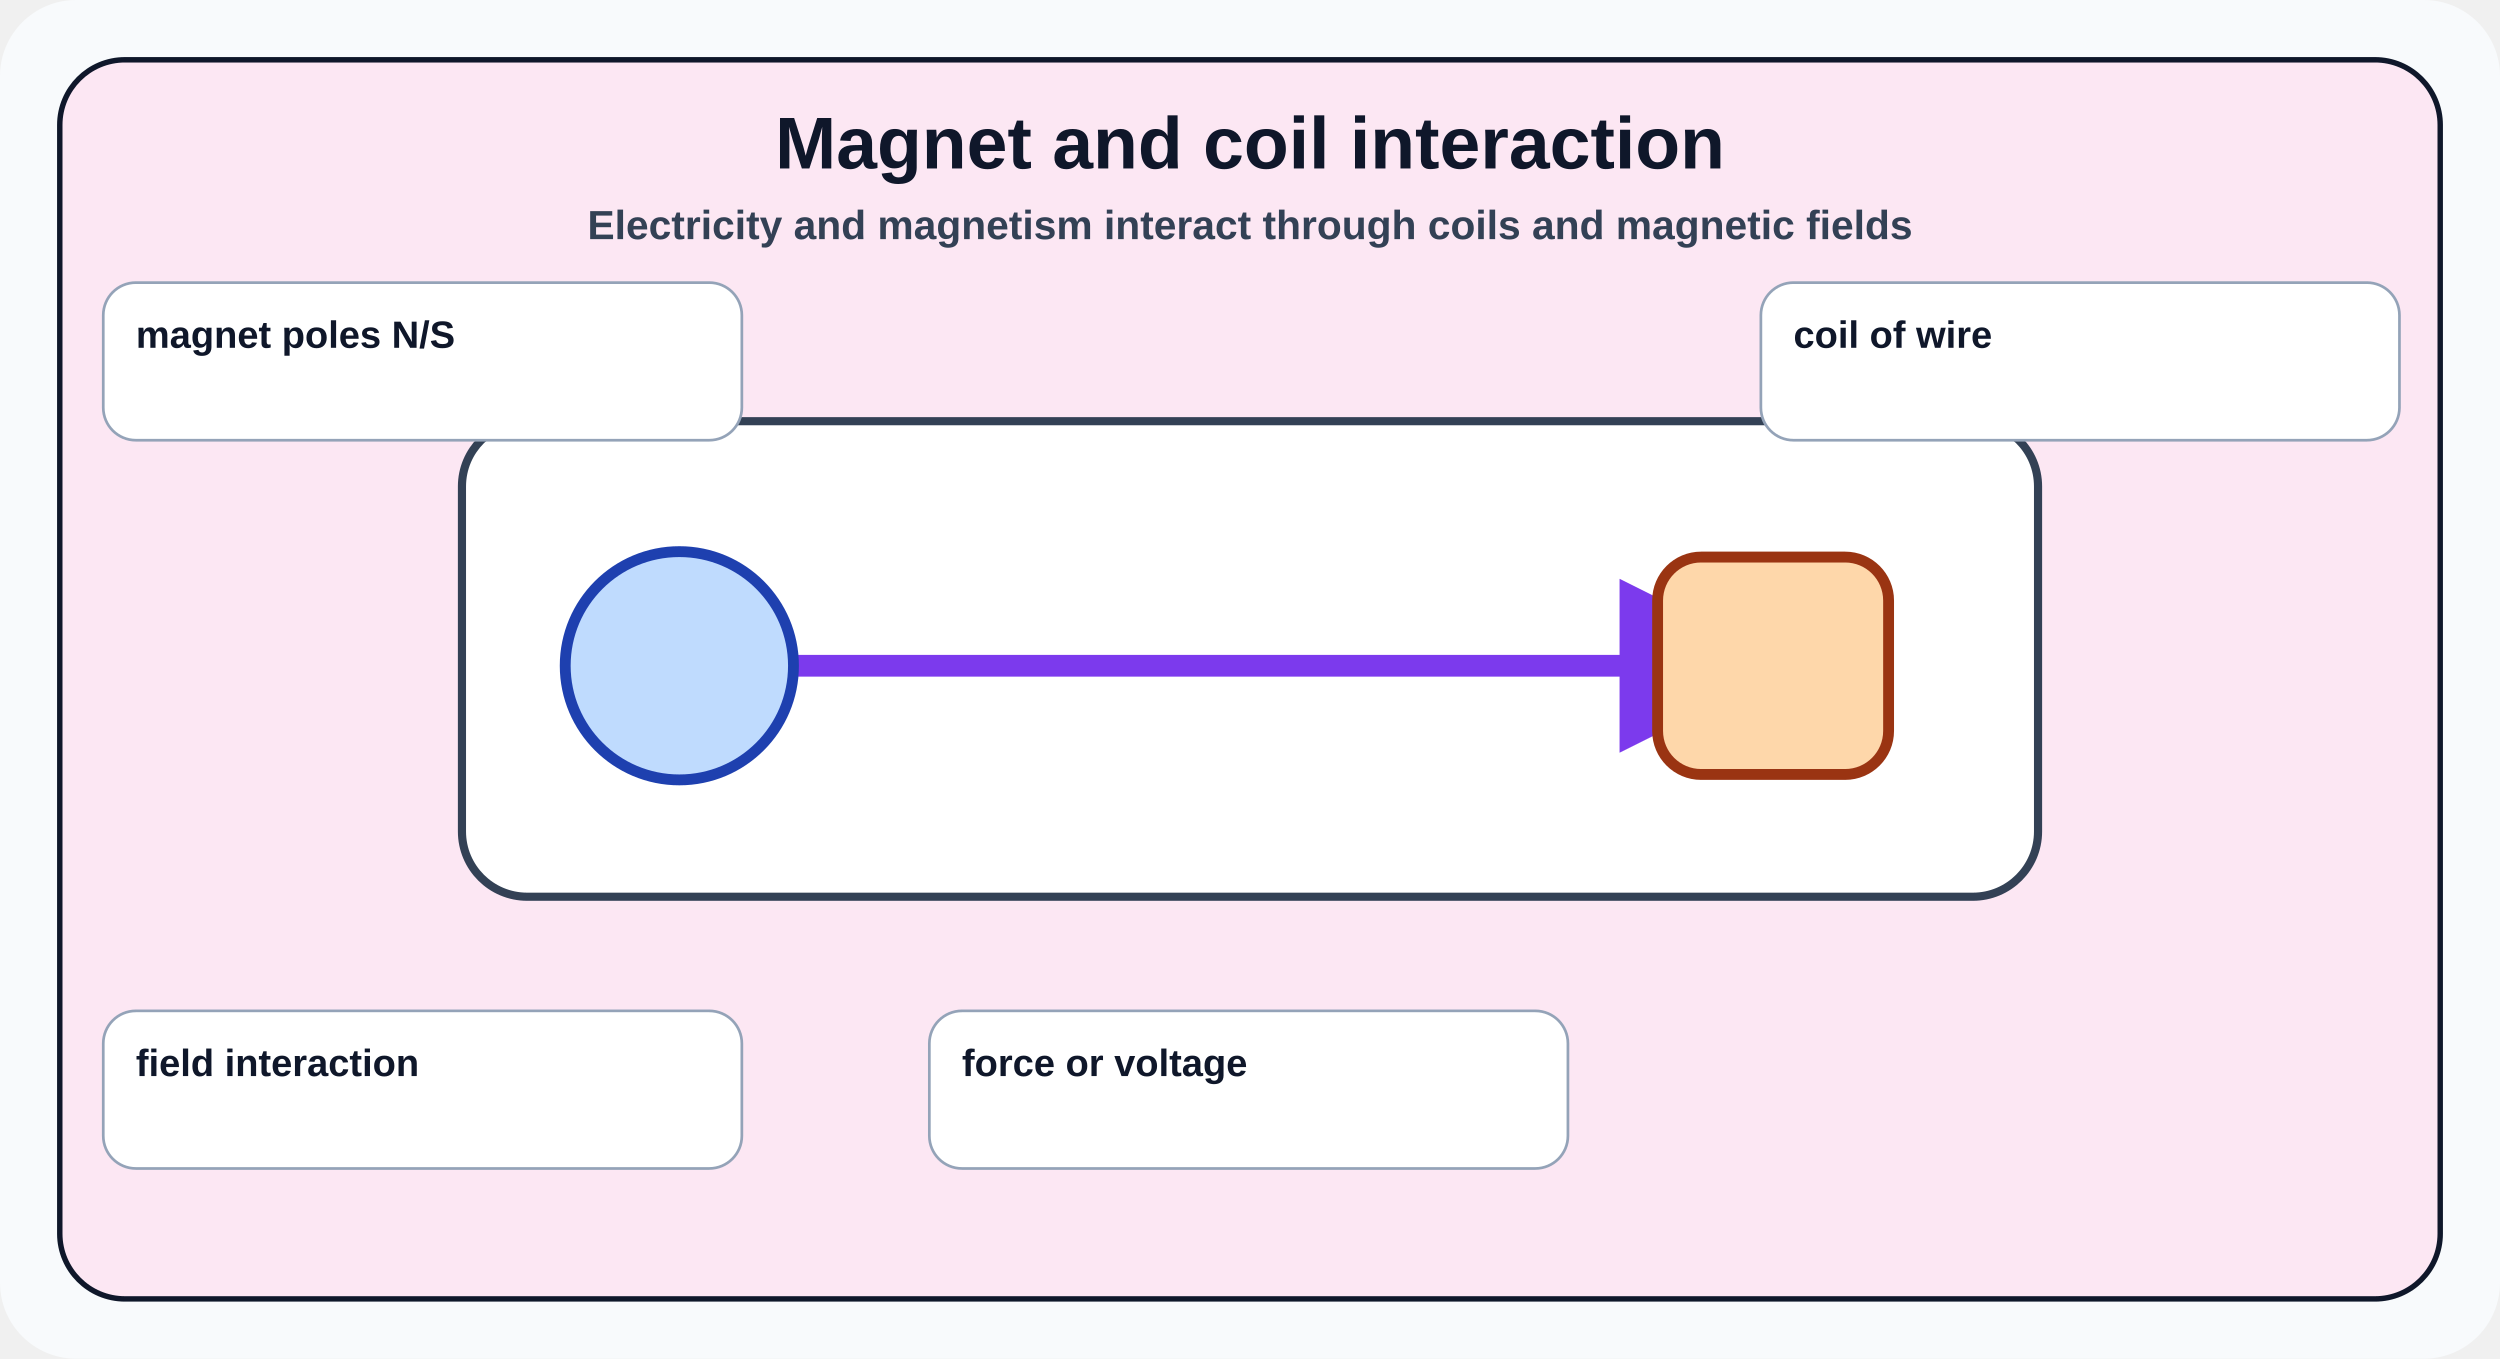
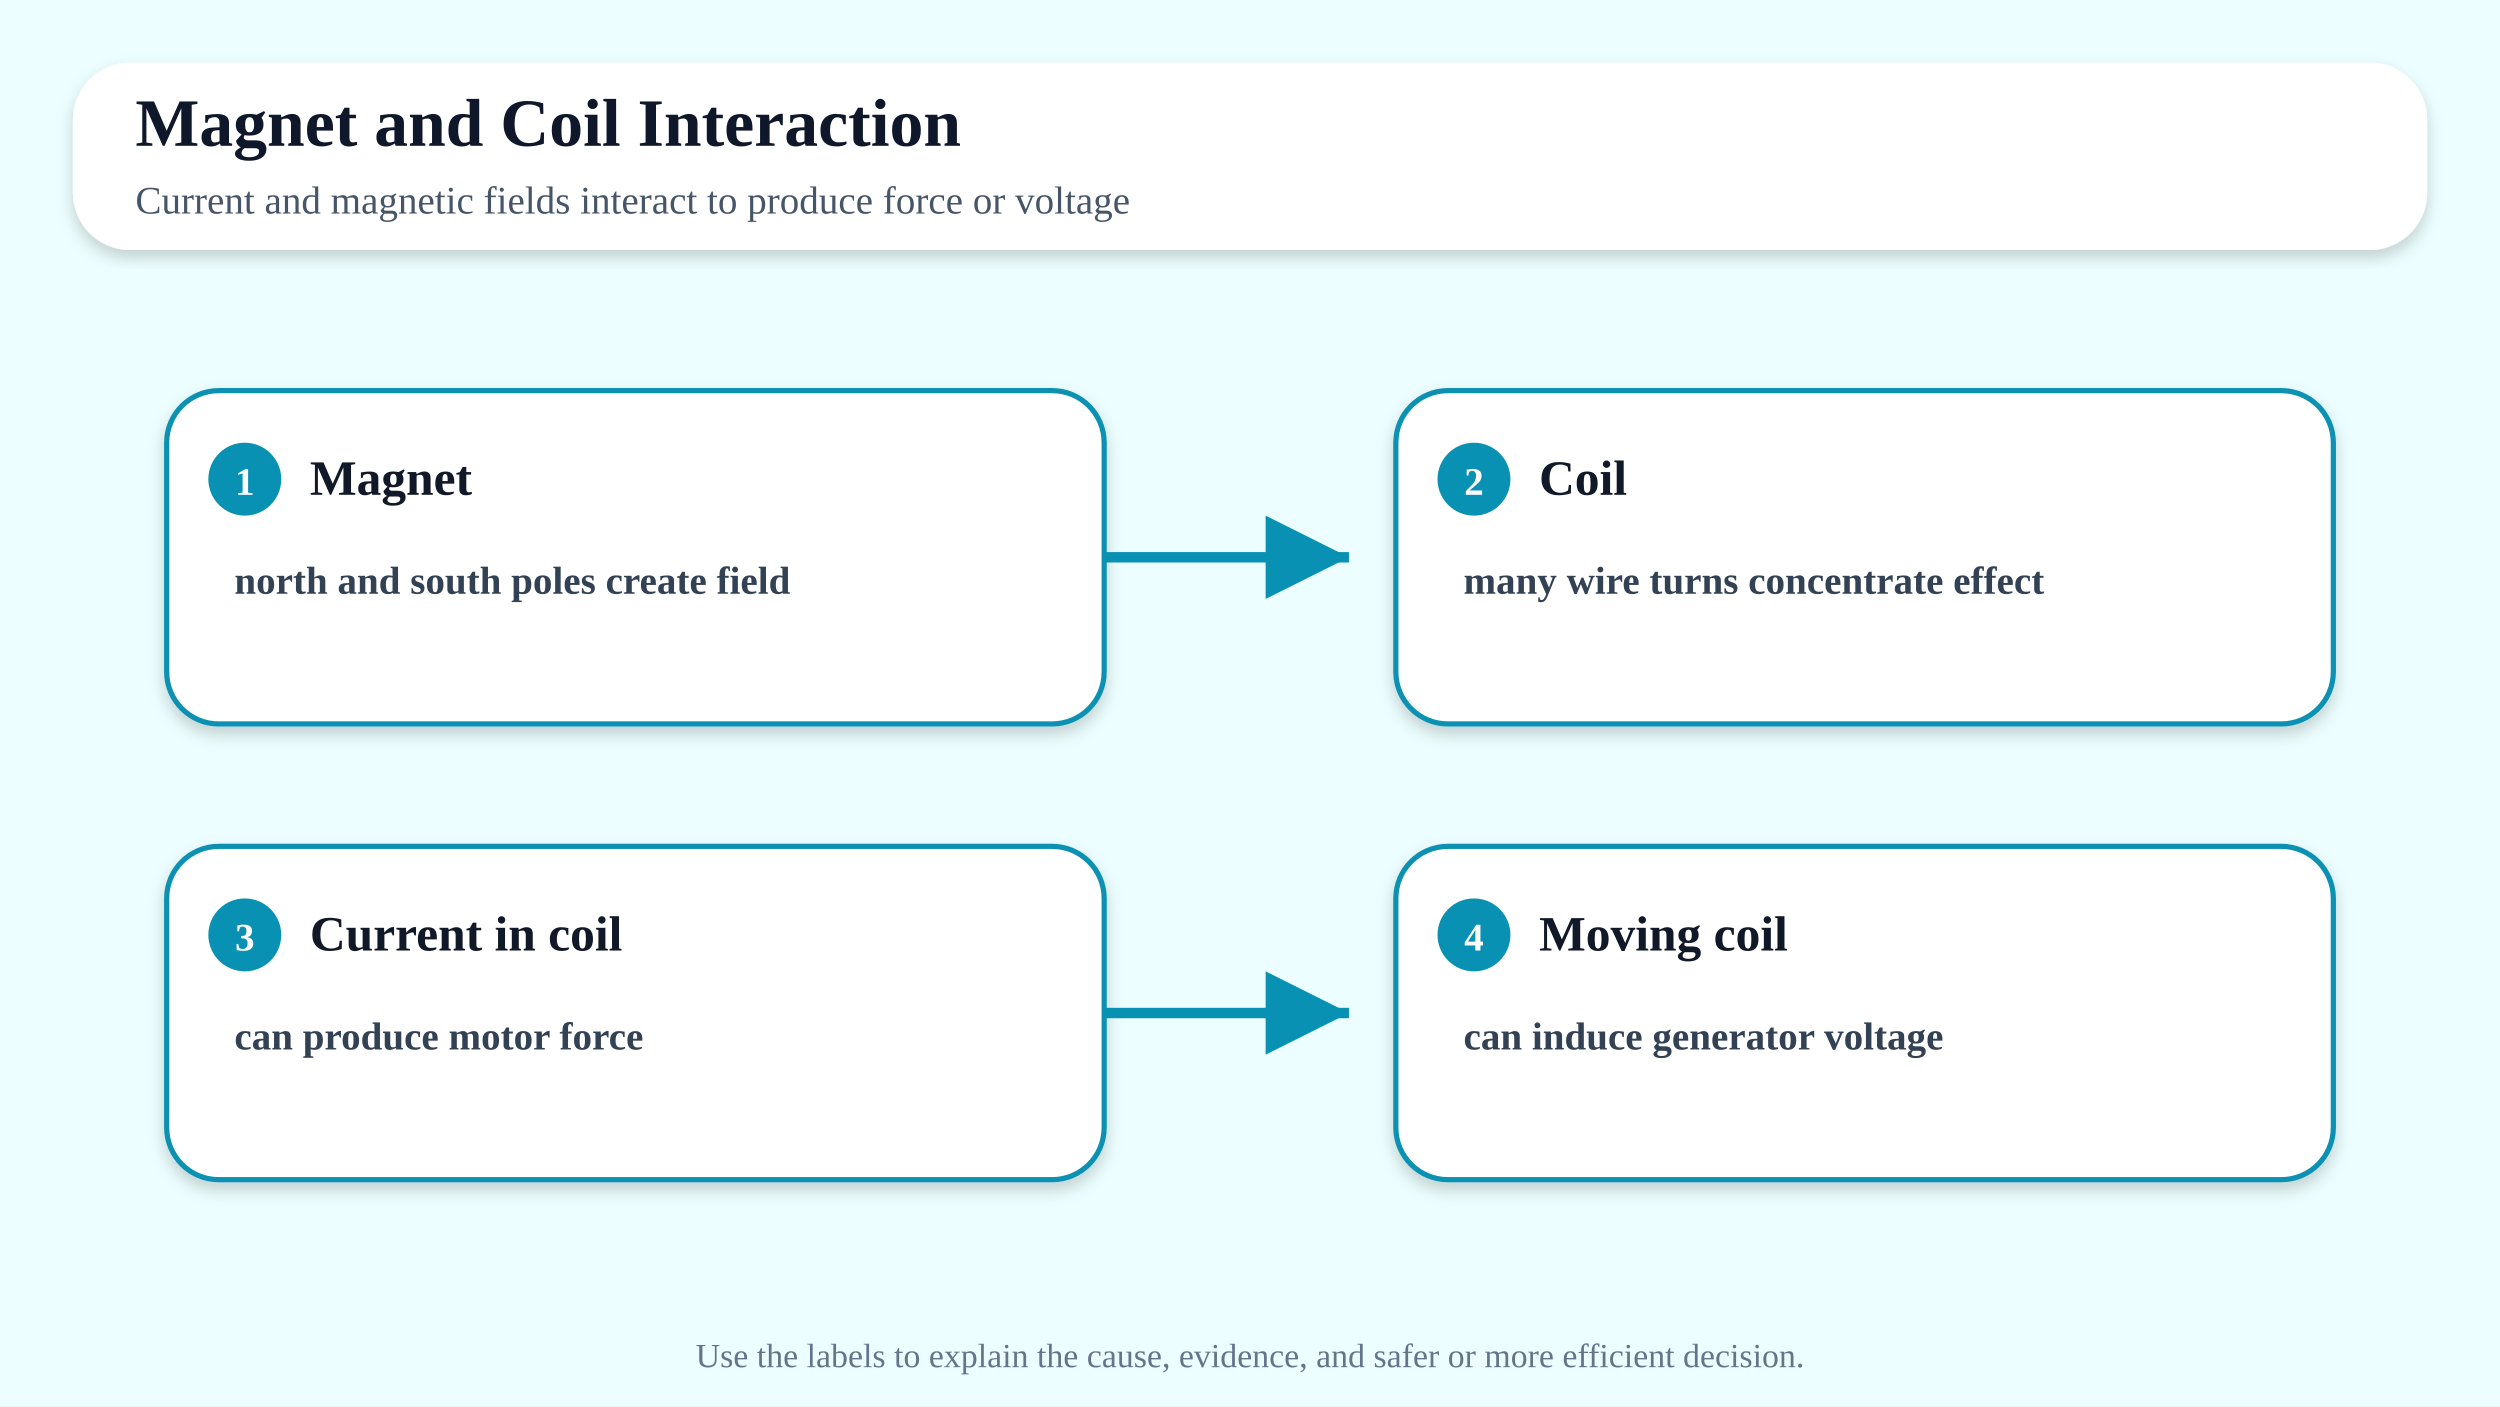
- <svg xmlns="http://www.w3.org/2000/svg" width="100%" height="500" viewBox="0 0 920 500" role="img" aria-labelledby="title desc">
-   <rect width="920" height="500" rx="28" fill="#f8fafc" />
-   <rect x="22" y="22" width="876" height="456" rx="24" fill="#fce7f3" stroke="#0f172a" stroke-width="2" />
-   <text x="460" y="62" text-anchor="middle" font-family="Arial, sans-serif" font-size="27" font-weight="800" fill="#0f172a">Magnet and coil interaction</text>
-   <text x="460" y="88" text-anchor="middle" font-family="Arial, sans-serif" font-size="15" font-weight="600" fill="#334155">Electricity and magnetism interact through coils and magnetic fields</text>
+ <svg xmlns="http://www.w3.org/2000/svg" width="100%" height="540" viewBox="0 0 960 540" role="img" aria-label="Magnet and Coil Interaction">
  <defs>
    <marker id="arrow" markerWidth="12" markerHeight="12" refX="10" refY="6" orient="auto">
-       <path d="M2 2 L10 6 L2 10 Z" fill="#7c3aed" />
+       <path d="M2,2 L10,6 L2,10 Z" fill="#0891b2" />
    </marker>
+     <filter id="shadow" x="-10%" y="-10%" width="120%" height="120%">
+       <feDropShadow dx="0" dy="3" stdDeviation="3" flood-opacity="0.18" />
+     </filter>
  </defs>
-   <rect x="170" y="155" width="580" height="175" rx="24" fill="#ffffff" stroke="#334155" stroke-width="3" />
-   <path d="M260 245 L660 245" stroke="#7c3aed" stroke-width="8" marker-end="url(#arrow)" />
-   <circle cx="250" cy="245" r="42" fill="#bfdbfe" stroke="#1e40af" stroke-width="4" />
-   <rect x="610" y="205" width="85" height="80" rx="16" fill="#fed7aa" stroke="#9a3412" stroke-width="4" />
-   <rect x="38" y="104" width="235" height="58" rx="12" fill="#ffffff" stroke="#94a3b8" />
-   <text x="50" y="128" text-anchor="start" font-family="Arial, sans-serif" font-size="14" font-weight="600" fill="#0f172a">magnet poles N/S</text>
-   <rect x="648" y="104" width="235" height="58" rx="12" fill="#ffffff" stroke="#94a3b8" />
-   <text x="660" y="128" text-anchor="start" font-family="Arial, sans-serif" font-size="14" font-weight="600" fill="#0f172a">coil of wire</text>
-   <rect x="38" y="372" width="235" height="58" rx="12" fill="#ffffff" stroke="#94a3b8" />
-   <text x="50" y="396" text-anchor="start" font-family="Arial, sans-serif" font-size="14" font-weight="600" fill="#0f172a">field interaction</text>
-   <rect x="342" y="372" width="235" height="58" rx="12" fill="#ffffff" stroke="#94a3b8" />
-   <text x="354" y="396" text-anchor="start" font-family="Arial, sans-serif" font-size="14" font-weight="600" fill="#0f172a">force or voltage</text>
+   <rect width="960" height="540" fill="#ecfeff" />
+   <rect x="28" y="24" width="904" height="72" rx="22" fill="white" filter="url(#shadow)" />
+   <text x="52" y="56" font-size="26" font-weight="800" fill="#0f172a">Magnet and Coil Interaction</text>
+   <text x="52" y="82" font-size="15" fill="#475569" font-weight="500">Current and magnetic fields interact to produce force or voltage</text>
+   <rect x="64" y="150" width="360" height="128" rx="20" fill="white" stroke="#0891b2" stroke-width="2" filter="url(#shadow)" />
+   <circle cx="94" cy="184" r="14" fill="#0891b2" />
+   <text x="94" y="190" font-size="15" fill="white" font-weight="800" text-anchor="middle">1</text>
+   <text x="119" y="190" font-size="19" fill="#111827" font-weight="800" text-anchor="start">Magnet</text>
+   <text x="90" y="228" font-size="15" fill="#334155" font-weight="600" text-anchor="start">north and south poles create field</text>
+   <line x1="424" y1="214" x2="518" y2="214" stroke="#0891b2" stroke-width="4" marker-end="url(#arrow)" />
+   <rect x="536" y="150" width="360" height="128" rx="20" fill="white" stroke="#0891b2" stroke-width="2" filter="url(#shadow)" />
+   <circle cx="566" cy="184" r="14" fill="#0891b2" />
+   <text x="566" y="190" font-size="15" fill="white" font-weight="800" text-anchor="middle">2</text>
+   <text x="591" y="190" font-size="19" fill="#111827" font-weight="800" text-anchor="start">Coil</text>
+   <text x="562" y="228" font-size="15" fill="#334155" font-weight="600" text-anchor="start">many wire turns concentrate effect</text>
+   <rect x="64" y="325" width="360" height="128" rx="20" fill="white" stroke="#0891b2" stroke-width="2" filter="url(#shadow)" />
+   <circle cx="94" cy="359" r="14" fill="#0891b2" />
+   <text x="94" y="365" font-size="15" fill="white" font-weight="800" text-anchor="middle">3</text>
+   <text x="119" y="365" font-size="19" fill="#111827" font-weight="800" text-anchor="start">Current in coil</text>
+   <text x="90" y="403" font-size="15" fill="#334155" font-weight="600" text-anchor="start">can produce motor force</text>
+   <line x1="424" y1="389" x2="518" y2="389" stroke="#0891b2" stroke-width="4" marker-end="url(#arrow)" />
+   <rect x="536" y="325" width="360" height="128" rx="20" fill="white" stroke="#0891b2" stroke-width="2" filter="url(#shadow)" />
+   <circle cx="566" cy="359" r="14" fill="#0891b2" />
+   <text x="566" y="365" font-size="15" fill="white" font-weight="800" text-anchor="middle">4</text>
+   <text x="591" y="365" font-size="19" fill="#111827" font-weight="800" text-anchor="start">Moving coil</text>
+   <text x="562" y="403" font-size="15" fill="#334155" font-weight="600" text-anchor="start">can induce generator voltage</text>
+   <text x="480" y="525" text-anchor="middle" font-size="13" fill="#64748b">Use the labels to explain the cause, evidence, and safer or more efficient decision.</text>
</svg>
